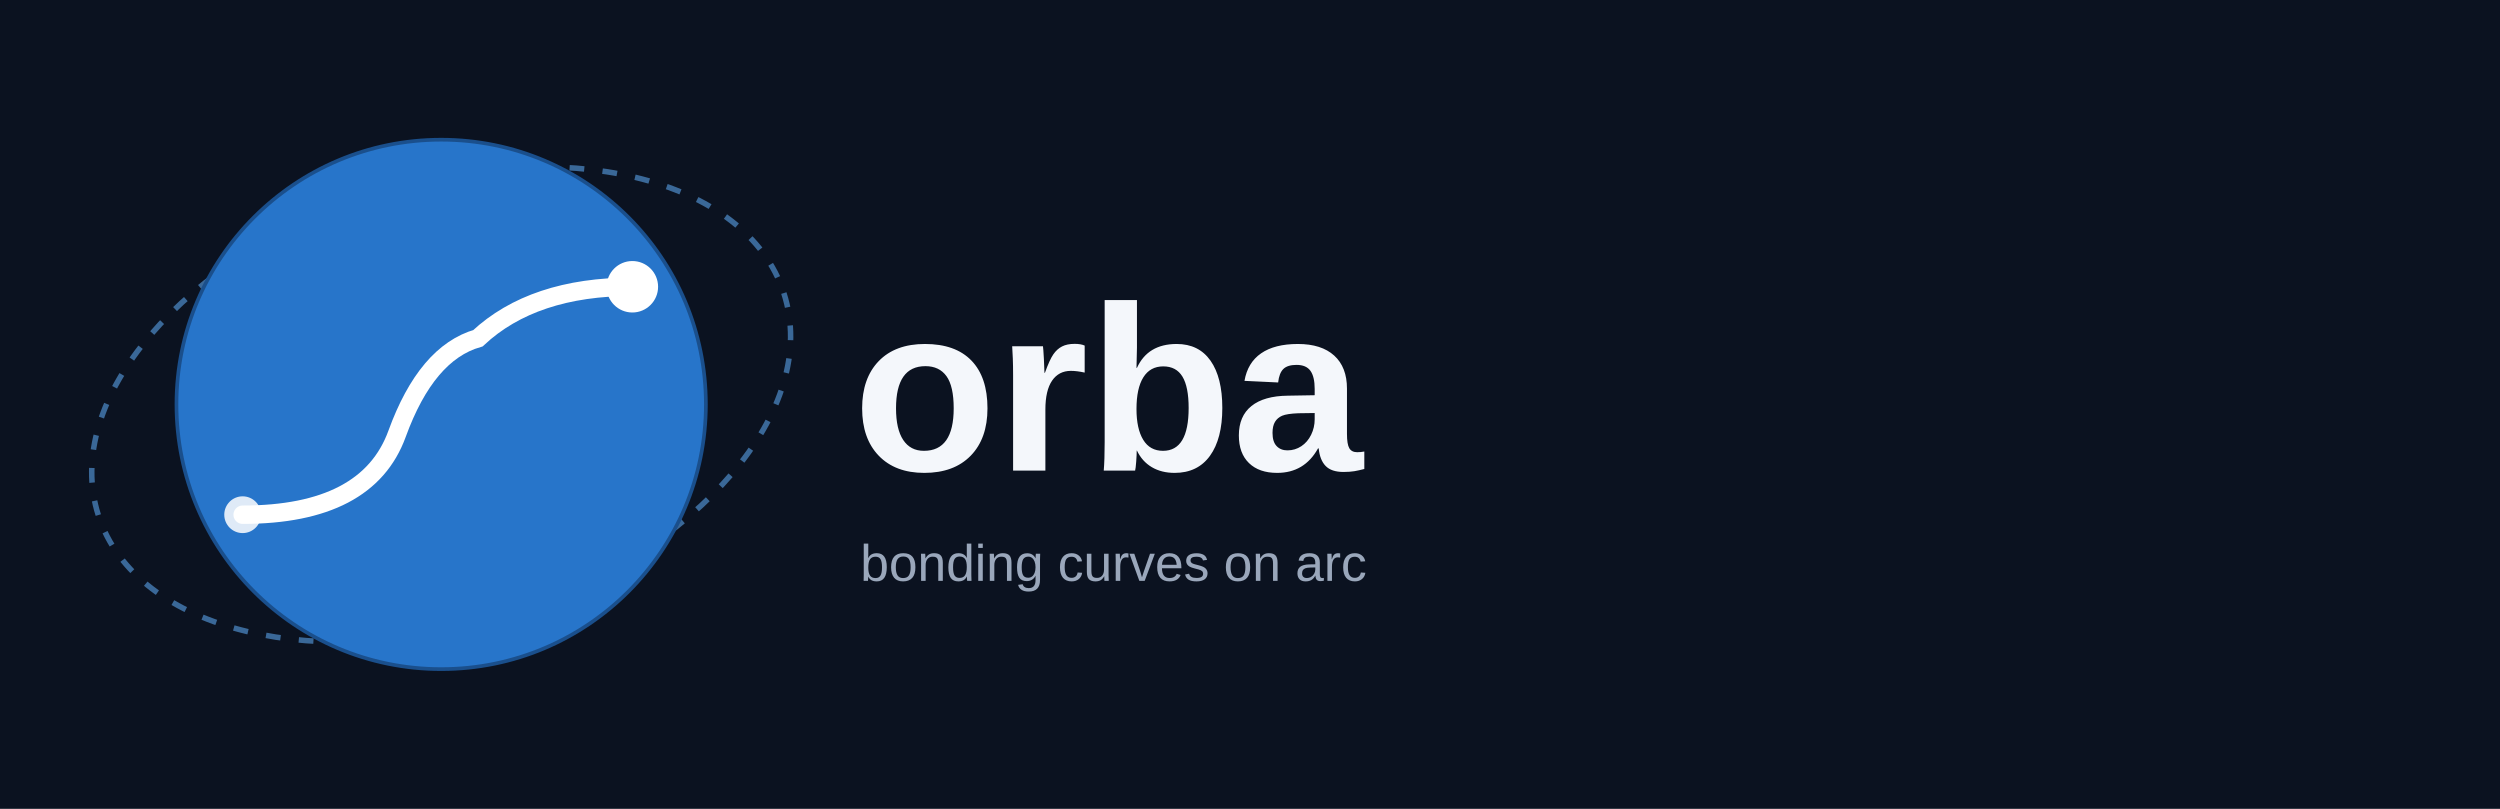
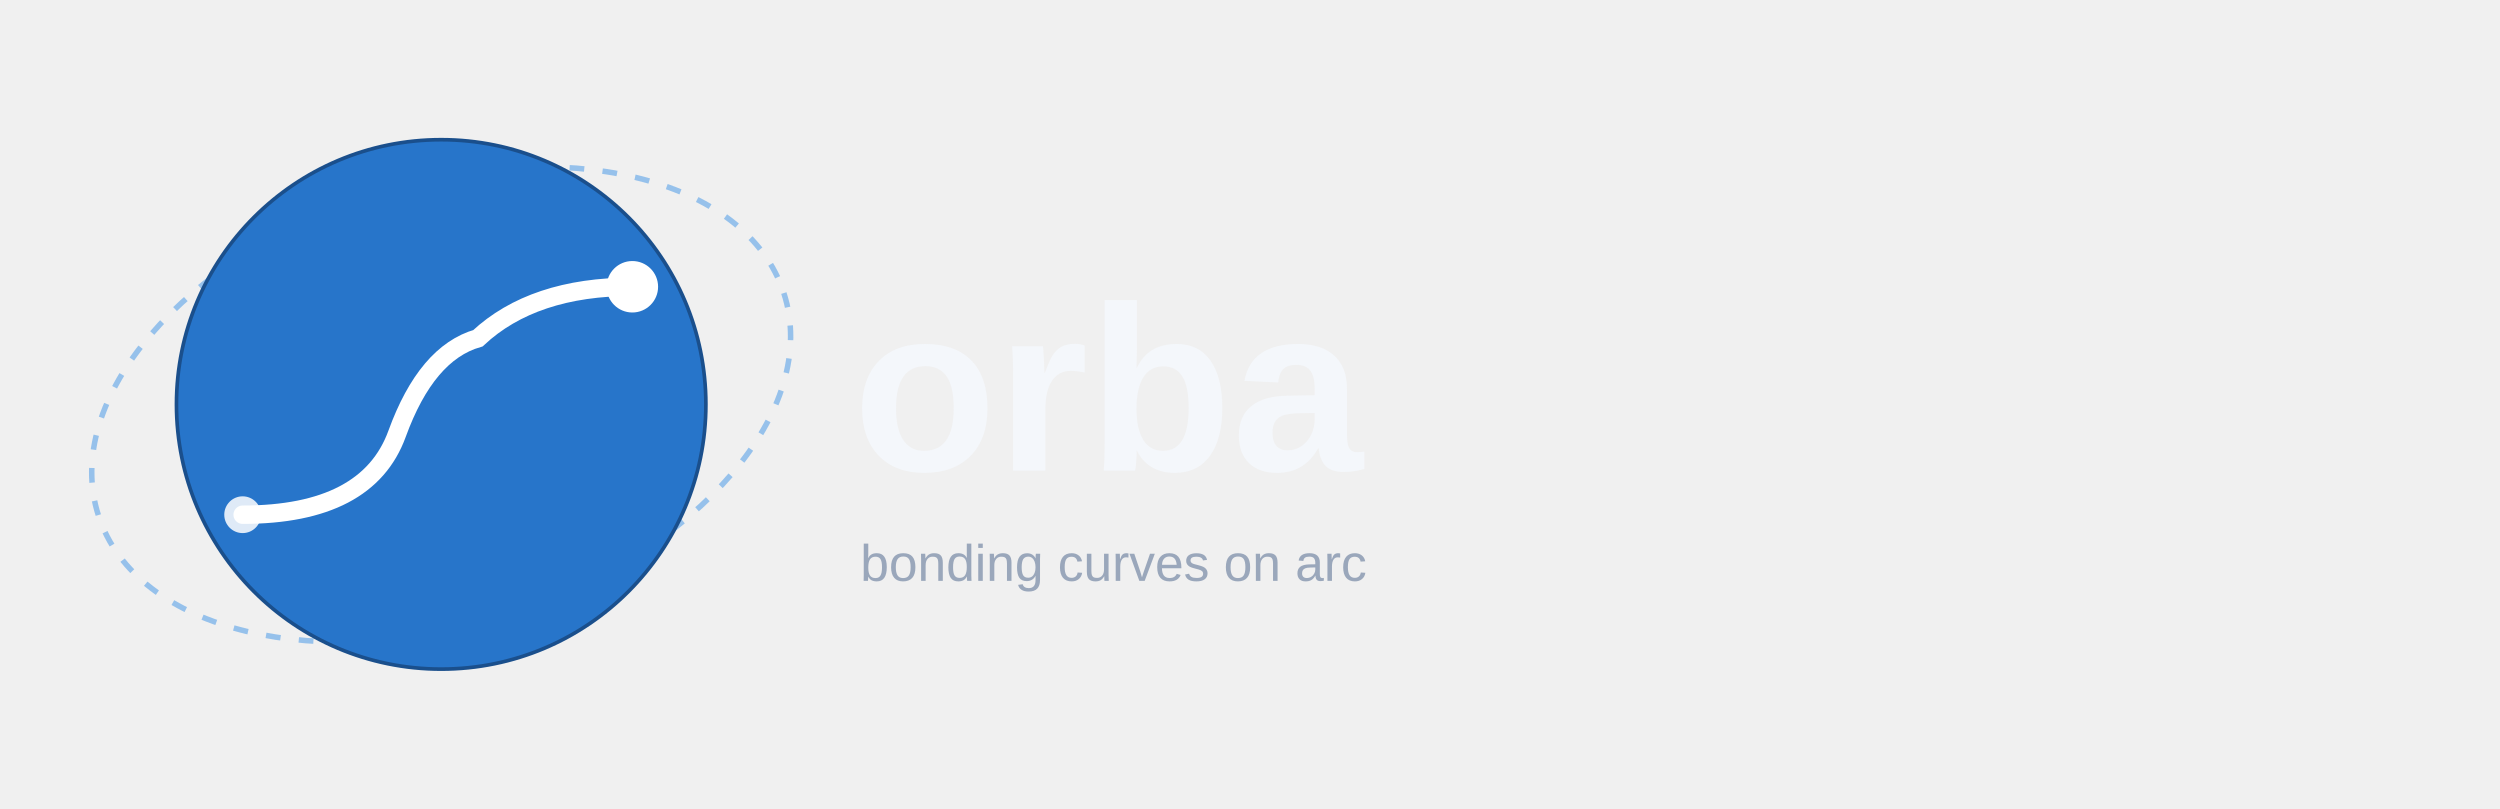
<svg xmlns="http://www.w3.org/2000/svg" width="680" height="220" viewBox="0 0 680 220">
  <style>
.wordmark-d{font-family:Arial,Helvetica,sans-serif;font-weight:600;fill:#f4f7fb;}
.tagline-d{font-family:Arial,Helvetica,sans-serif;font-weight:400;fill:#9aa7bb;}
</style>
-   <rect x="0" y="0" width="680" height="220" fill="#0B1220" />
  <ellipse cx="120" cy="110" rx="98" ry="60" fill="none" stroke="#5aa2e8" stroke-width="1.5" stroke-dasharray="4 5" opacity="0.6" transform="rotate(-18 120 110)" />
  <circle cx="120" cy="110" r="72" fill="#2775CA" />
  <circle cx="120" cy="110" r="72" fill="none" stroke="#1a4f8c" stroke-width="1" />
  <path d="M 66 140 Q 100 140 108 118 T 130 92 Q 145 78 172 78" fill="none" stroke="#ffffff" stroke-width="5" stroke-linecap="round" />
  <circle cx="172" cy="78" r="7" fill="#ffffff" />
  <circle cx="66" cy="140" r="5" fill="#ffffff" opacity="0.85" />
  <text x="232" y="128" font-size="64" class="wordmark-d">orba</text>
  <text x="234" y="158" font-size="14" class="tagline-d">bonding curves on arc</text>
</svg>
